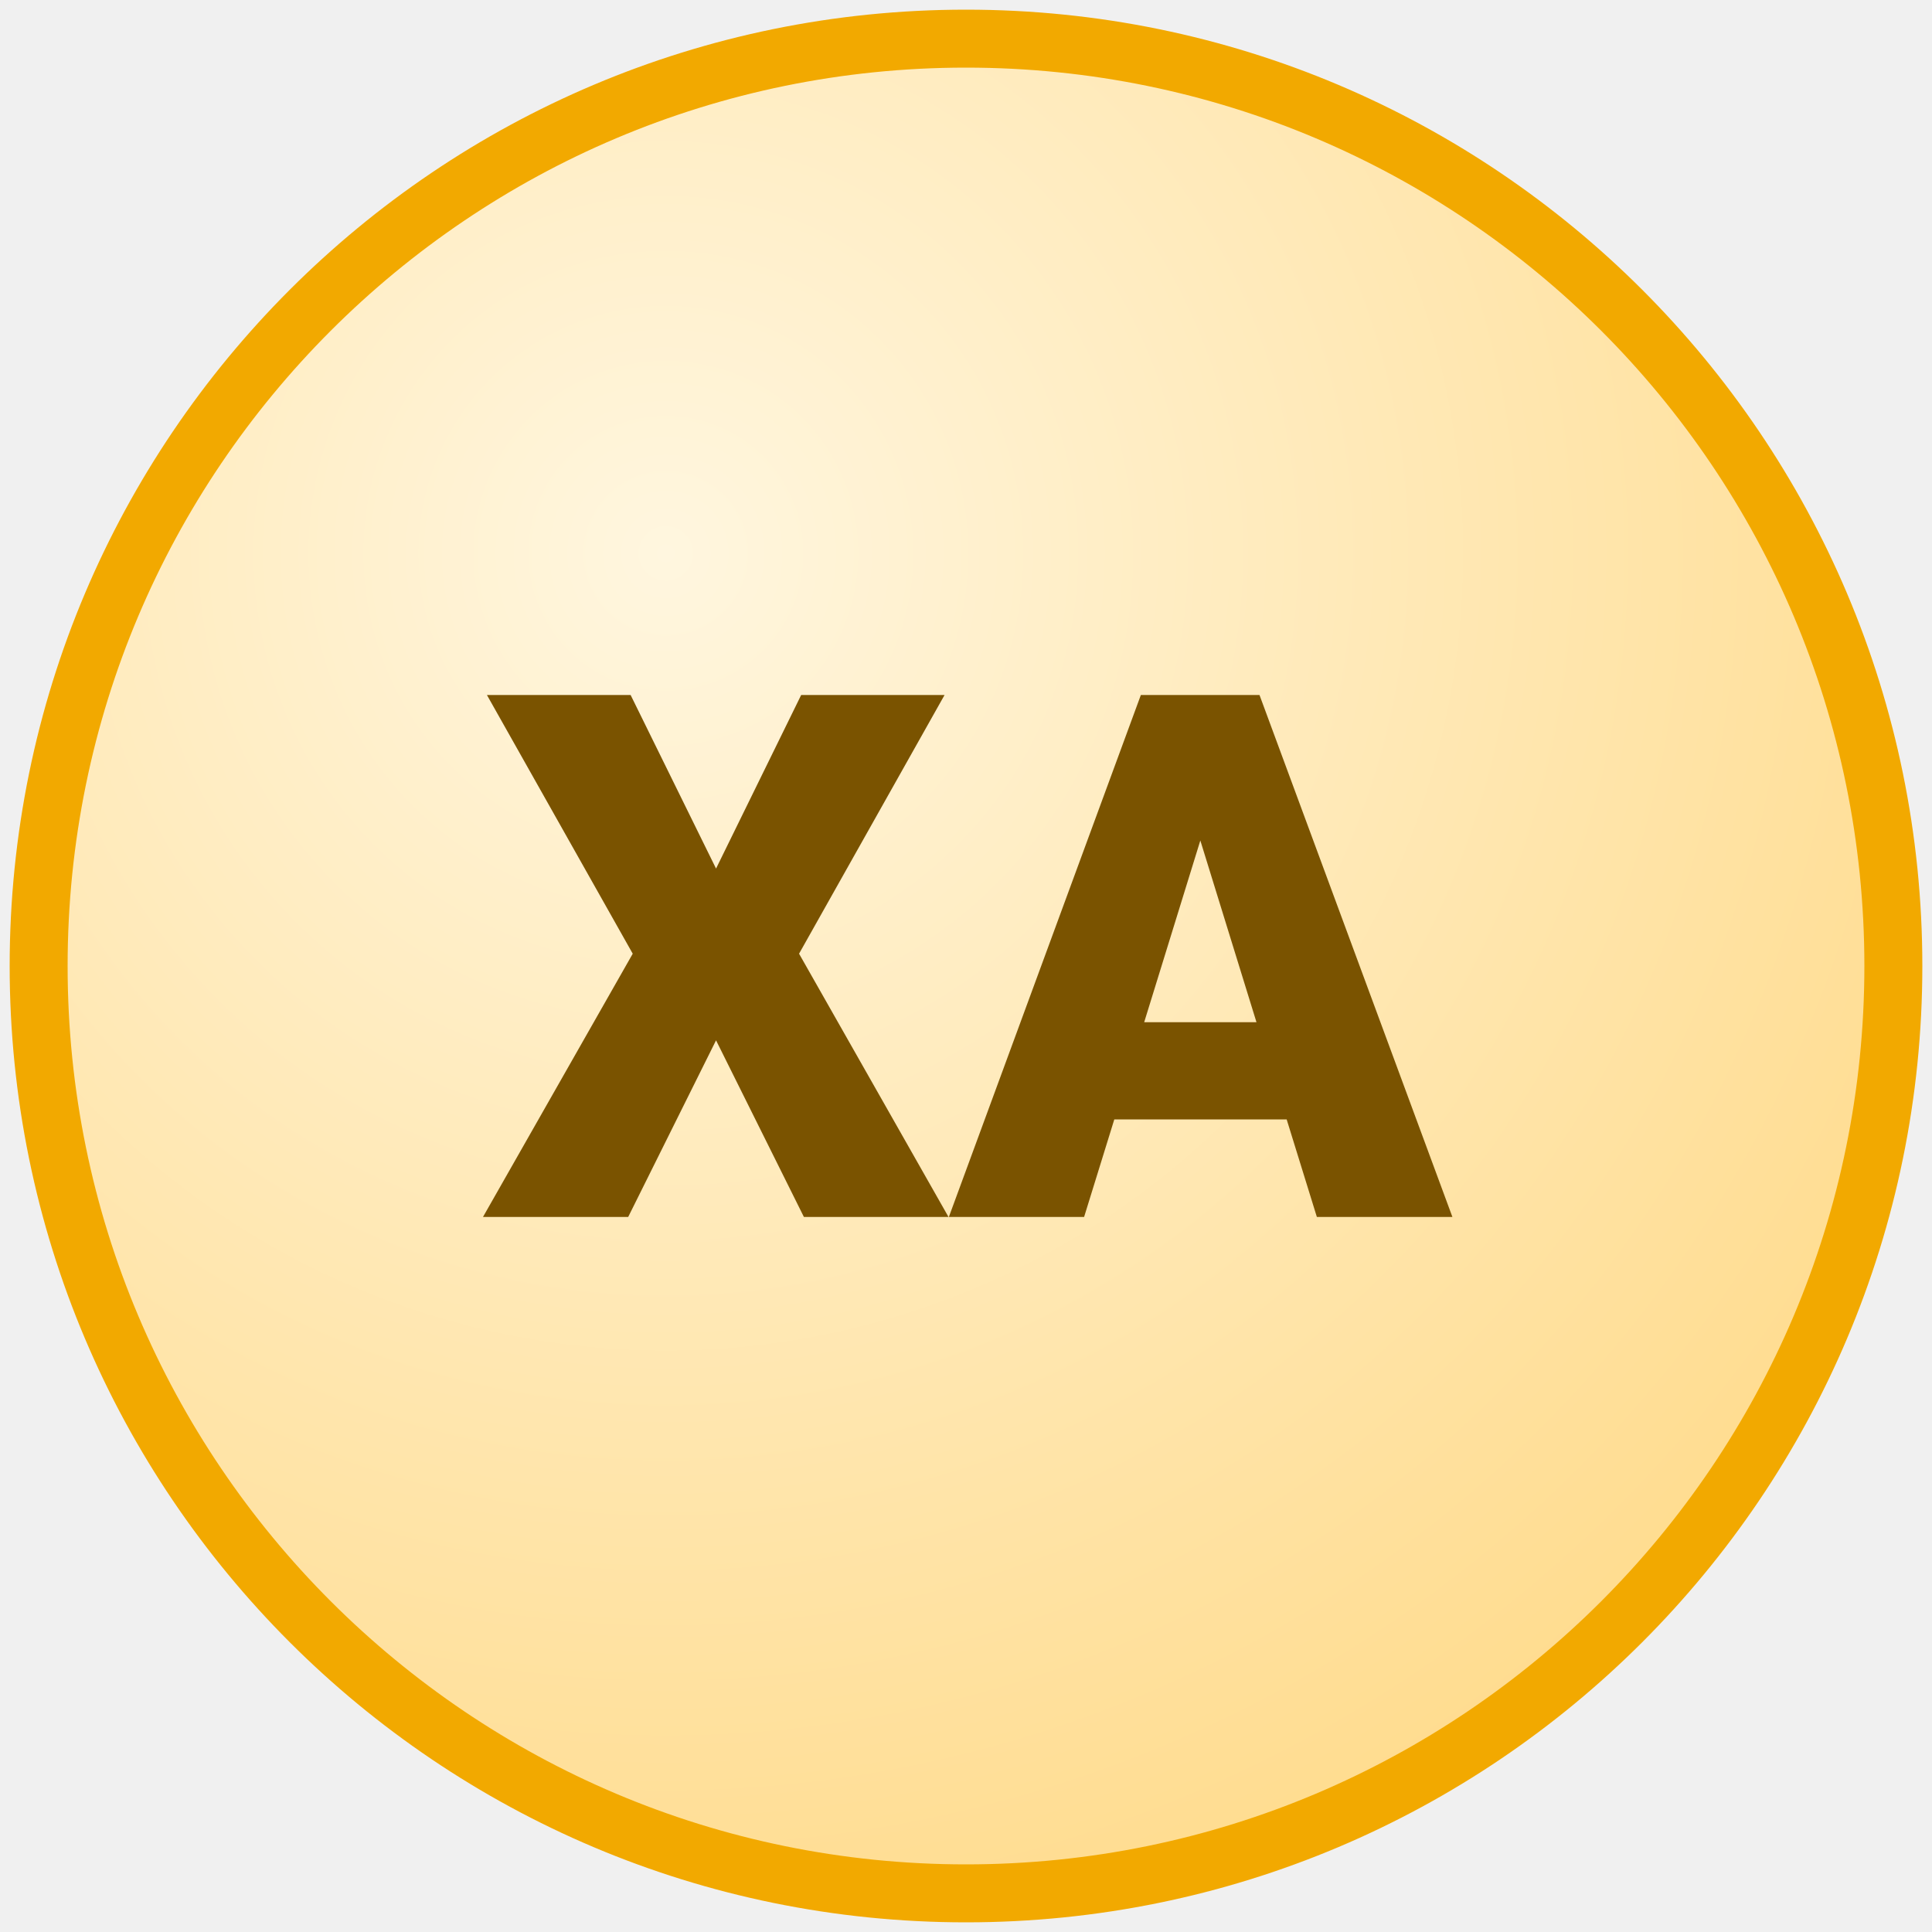
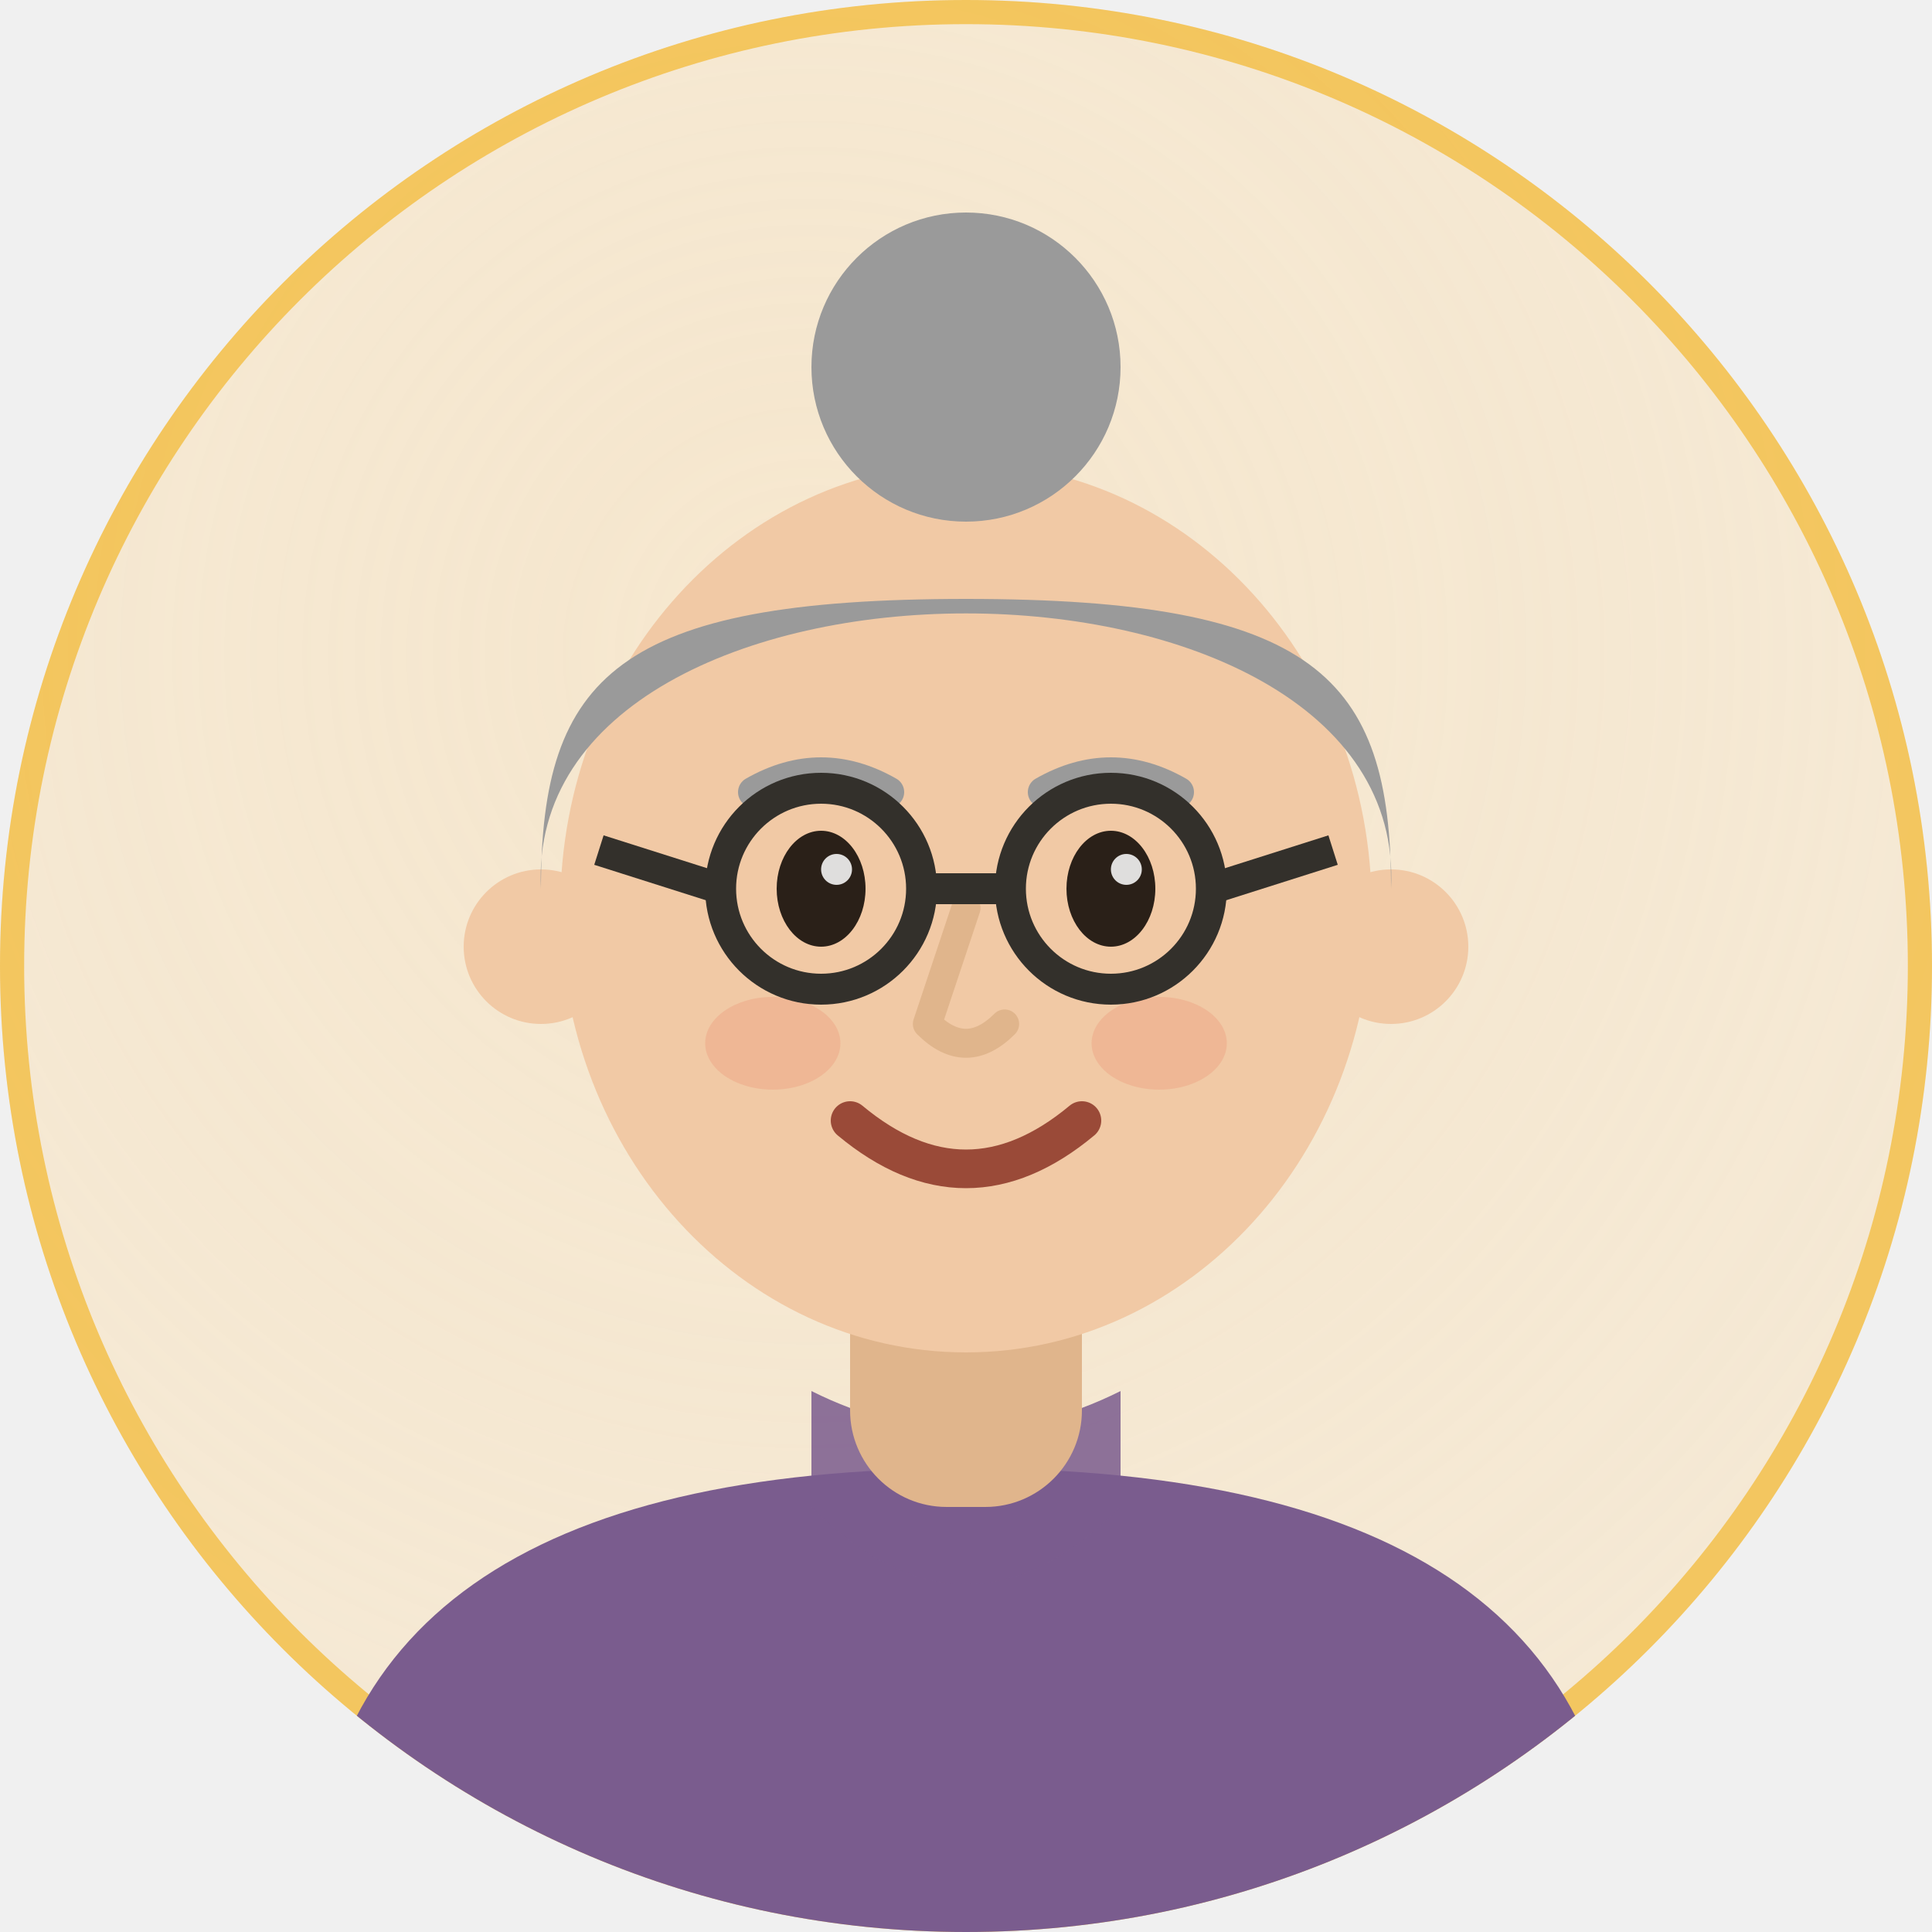
- <svg xmlns="http://www.w3.org/2000/svg" viewBox="0 0 100 100" role="img" aria-label="XA avatar">
+ <svg xmlns="http://www.w3.org/2000/svg" viewBox="0 0 100 100" role="img" aria-label="member portrait">
  <defs>
-     <radialGradient id="bg" cx="34%" cy="28%" r="85%">
-       <stop offset="0%" stop-color="#FFF6DF" />
-       <stop offset="100%" stop-color="#FFD986" />
+     <radialGradient id="bg" cx="42%" cy="34%" r="75%">
+       <stop offset="0%" stop-color="#F6E7CE" />
+       <stop offset="100%" stop-color="#F6E7CE" stop-opacity="0.78" />
    </radialGradient>
+     <clipPath id="disc">
+       <circle cx="50" cy="50" r="50" />
+     </clipPath>
  </defs>
-   <circle cx="50" cy="50" r="48" fill="url(#bg)" stroke="#F2A900" stroke-width="3" />
-   <text x="50" y="50" font-family="-apple-system,BlinkMacSystemFont,'Segoe UI',Roboto,Helvetica,Arial,sans-serif" font-size="38" font-weight="800" fill="#7A5300" text-anchor="middle" dominant-baseline="central">XA</text>
+   <g clip-path="url(#disc)">
+     <rect x="0" y="0" width="100" height="100" fill="url(#bg)" />
+     <circle cx="50" cy="50" r="50" fill="none" stroke="#F2A900" stroke-width="2.5" stroke-opacity="0.55" />
+     <path d="M16 100 Q16 76 50 76 Q84 76 84 100 Z" fill="#7A5C8E" />
+     <path d="M42 78 Q50 86 58 78 L58 72 Q50 76 42 72 Z" fill="#7A5C8E" opacity="0.85" />
+     <rect x="44" y="64" width="12" height="14" rx="5" fill="#E0B58C" />
+     <ellipse cx="50" cy="47" rx="21" ry="23" fill="#F1C9A5" />
+     <circle cx="28" cy="49" r="4" fill="#F1C9A5" />
+     <circle cx="72" cy="49" r="4" fill="#F1C9A5" />
+     <ellipse cx="40" cy="54" rx="3.5" ry="2.4" fill="#E8896B" opacity="0.28" />
+     <ellipse cx="60" cy="54" rx="3.5" ry="2.4" fill="#E8896B" opacity="0.28" />
+     <ellipse cx="42.5" cy="46" rx="2.3" ry="3" fill="#2A2018" />
+     <ellipse cx="57.5" cy="46" rx="2.3" ry="3" fill="#2A2018" />
+     <circle cx="43.3" cy="45" r="0.8" fill="#fff" opacity="0.85" />
+     <circle cx="58.3" cy="45" r="0.8" fill="#fff" opacity="0.85" />
+     <path d="M39 41 Q42.5 39 46 41" stroke="#9A9A9A" stroke-width="1.6" fill="none" stroke-linecap="round" />
+     <path d="M54 41 Q57.5 39 61 41" stroke="#9A9A9A" stroke-width="1.6" fill="none" stroke-linecap="round" />
+     <path d="M50 47 L48 53 Q50 55 52 53" stroke="#E0B58C" stroke-width="1.5" fill="none" stroke-linecap="round" stroke-linejoin="round" />
+     <path d="M44 58 Q50 63 56 58" stroke="#9A4A38" stroke-width="2" fill="none" stroke-linecap="round" />
+     <g stroke="#33302B" stroke-width="1.6" fill="none">
+       <circle cx="42.5" cy="46" r="5.2" />
+       <circle cx="57.5" cy="46" r="5.2" />
+       <line x1="47.7" y1="46" x2="52.3" y2="46" />
+       <line x1="37.3" y1="46" x2="31" y2="44" />
+       <line x1="62.7" y1="46" x2="69" y2="44" />
+     </g>
+     <circle cx="50" cy="19" r="8" fill="#9A9A9A" />
+     <path d="M28 46 C27 27 73 27 72 46 C72 35 68 31 50 31 C32 31 28 35 28 46 Z" fill="#9A9A9A" />
+   </g>
</svg>
